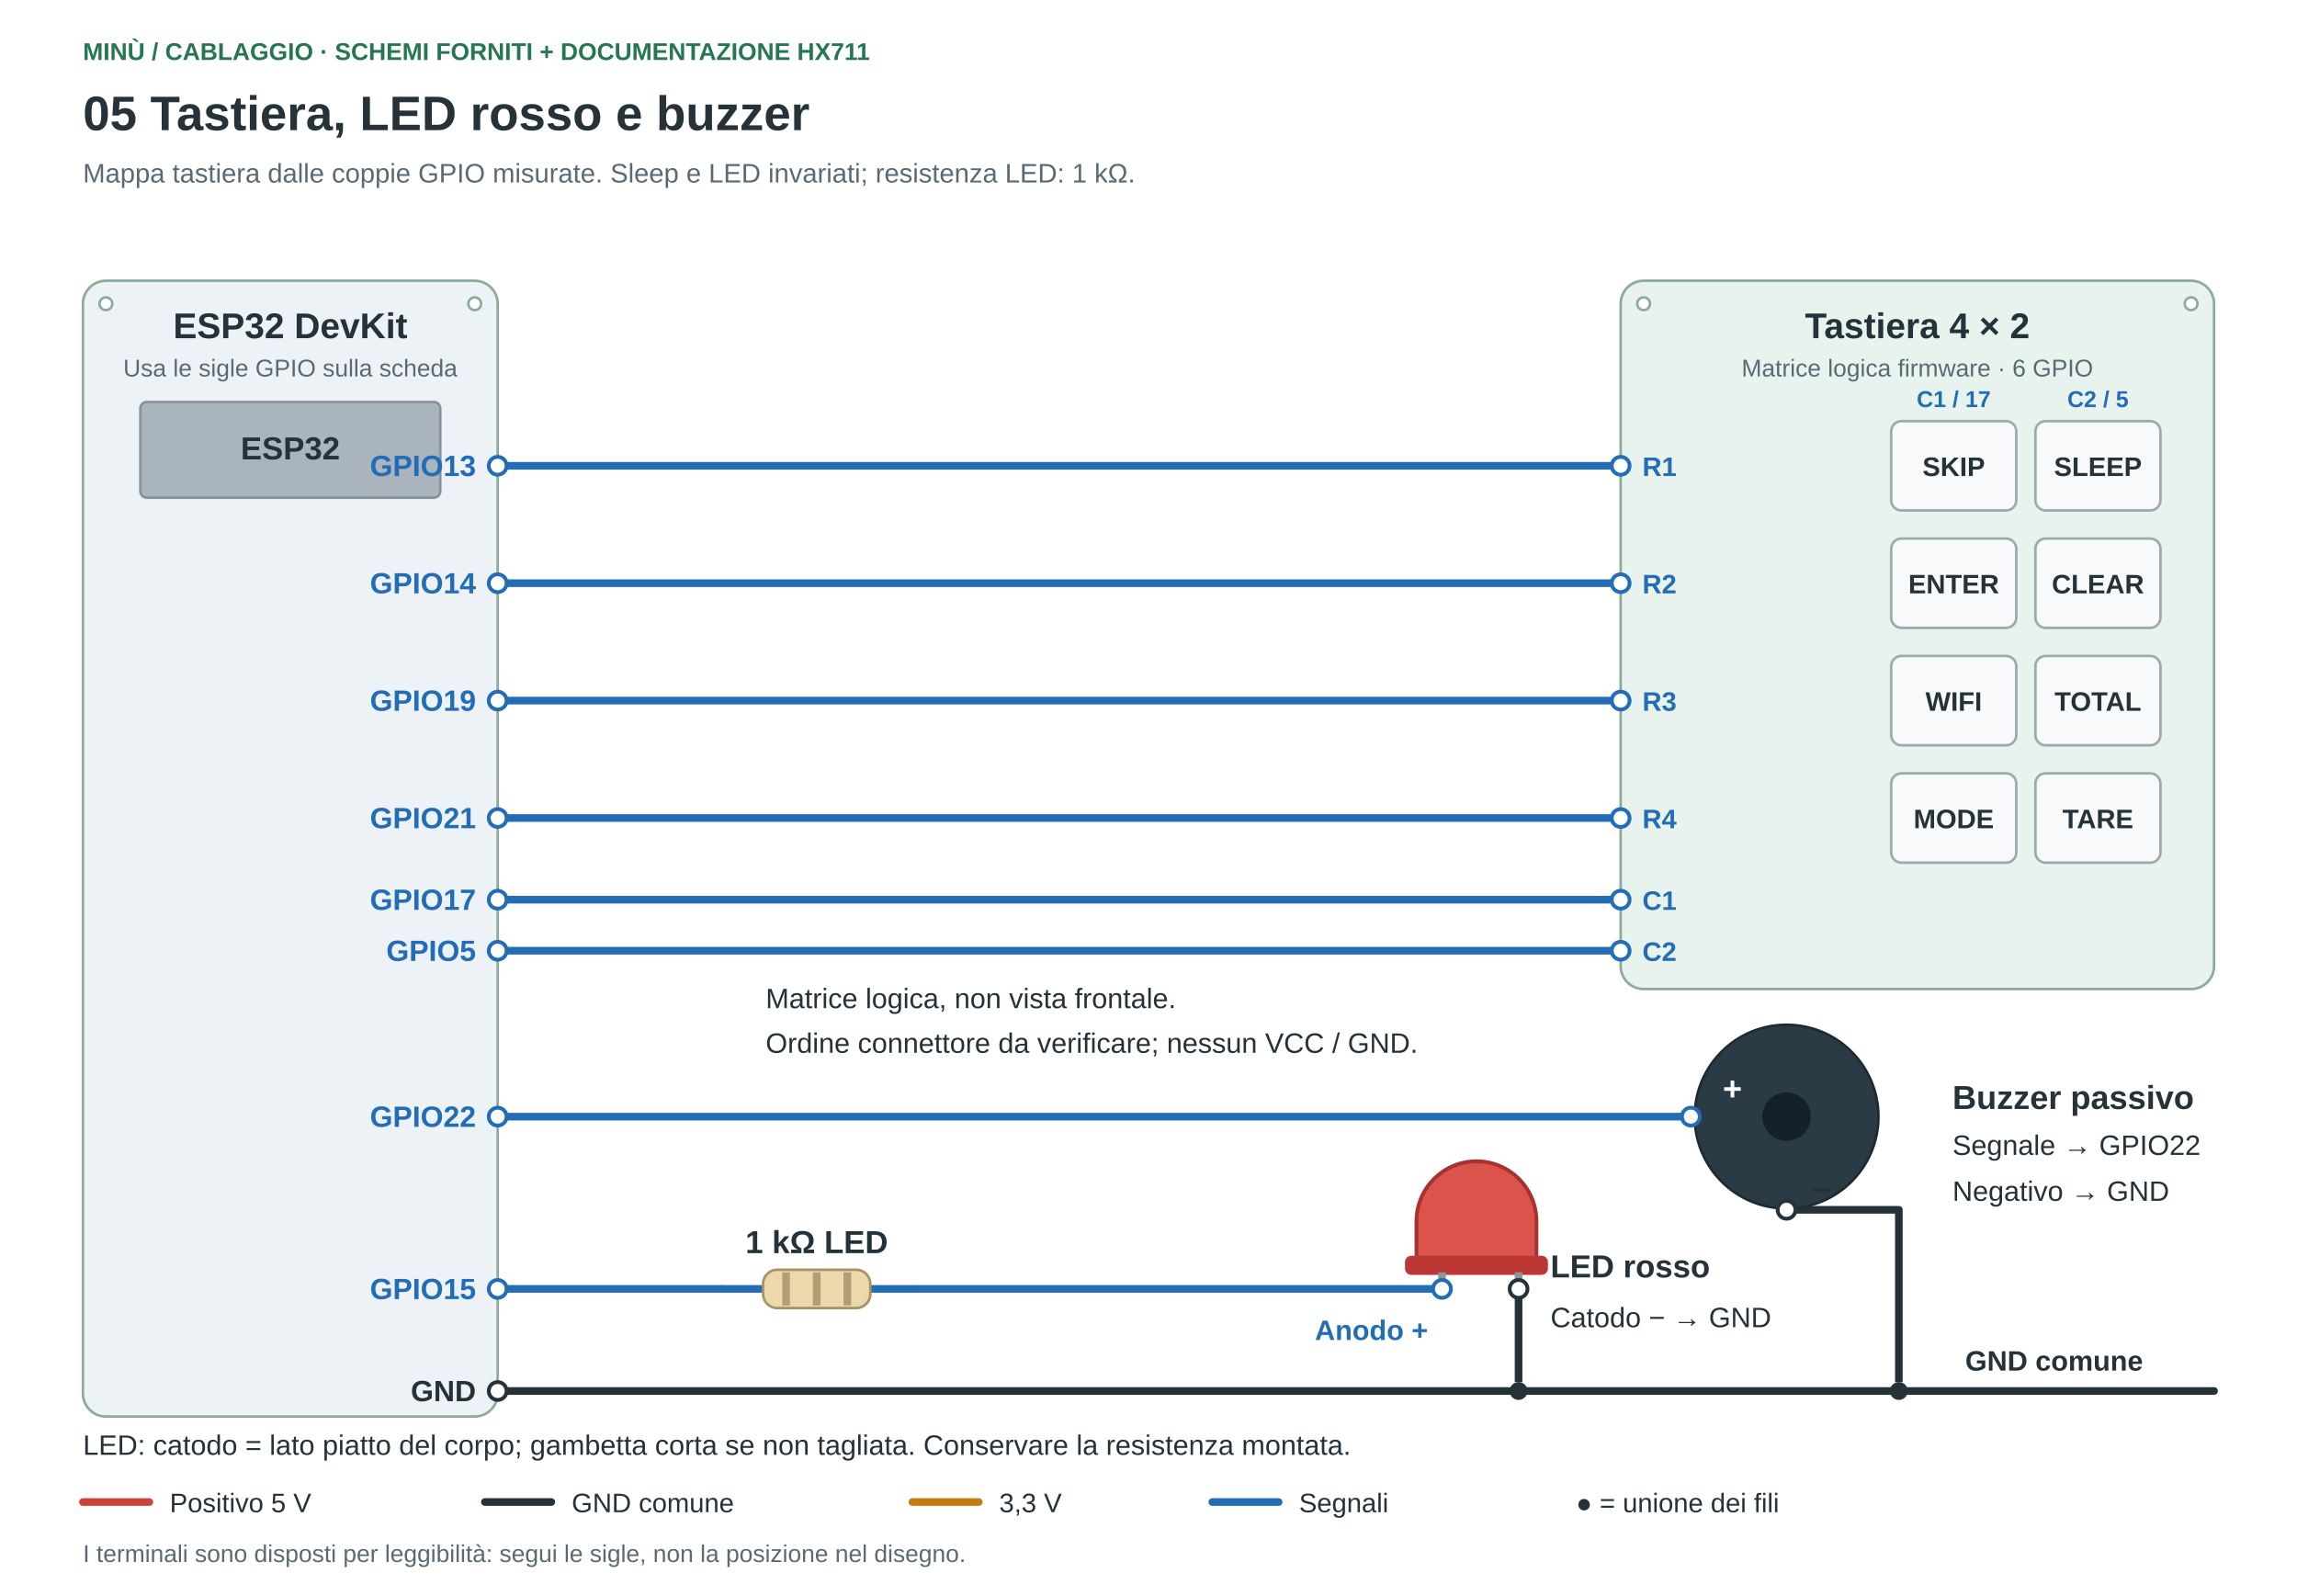
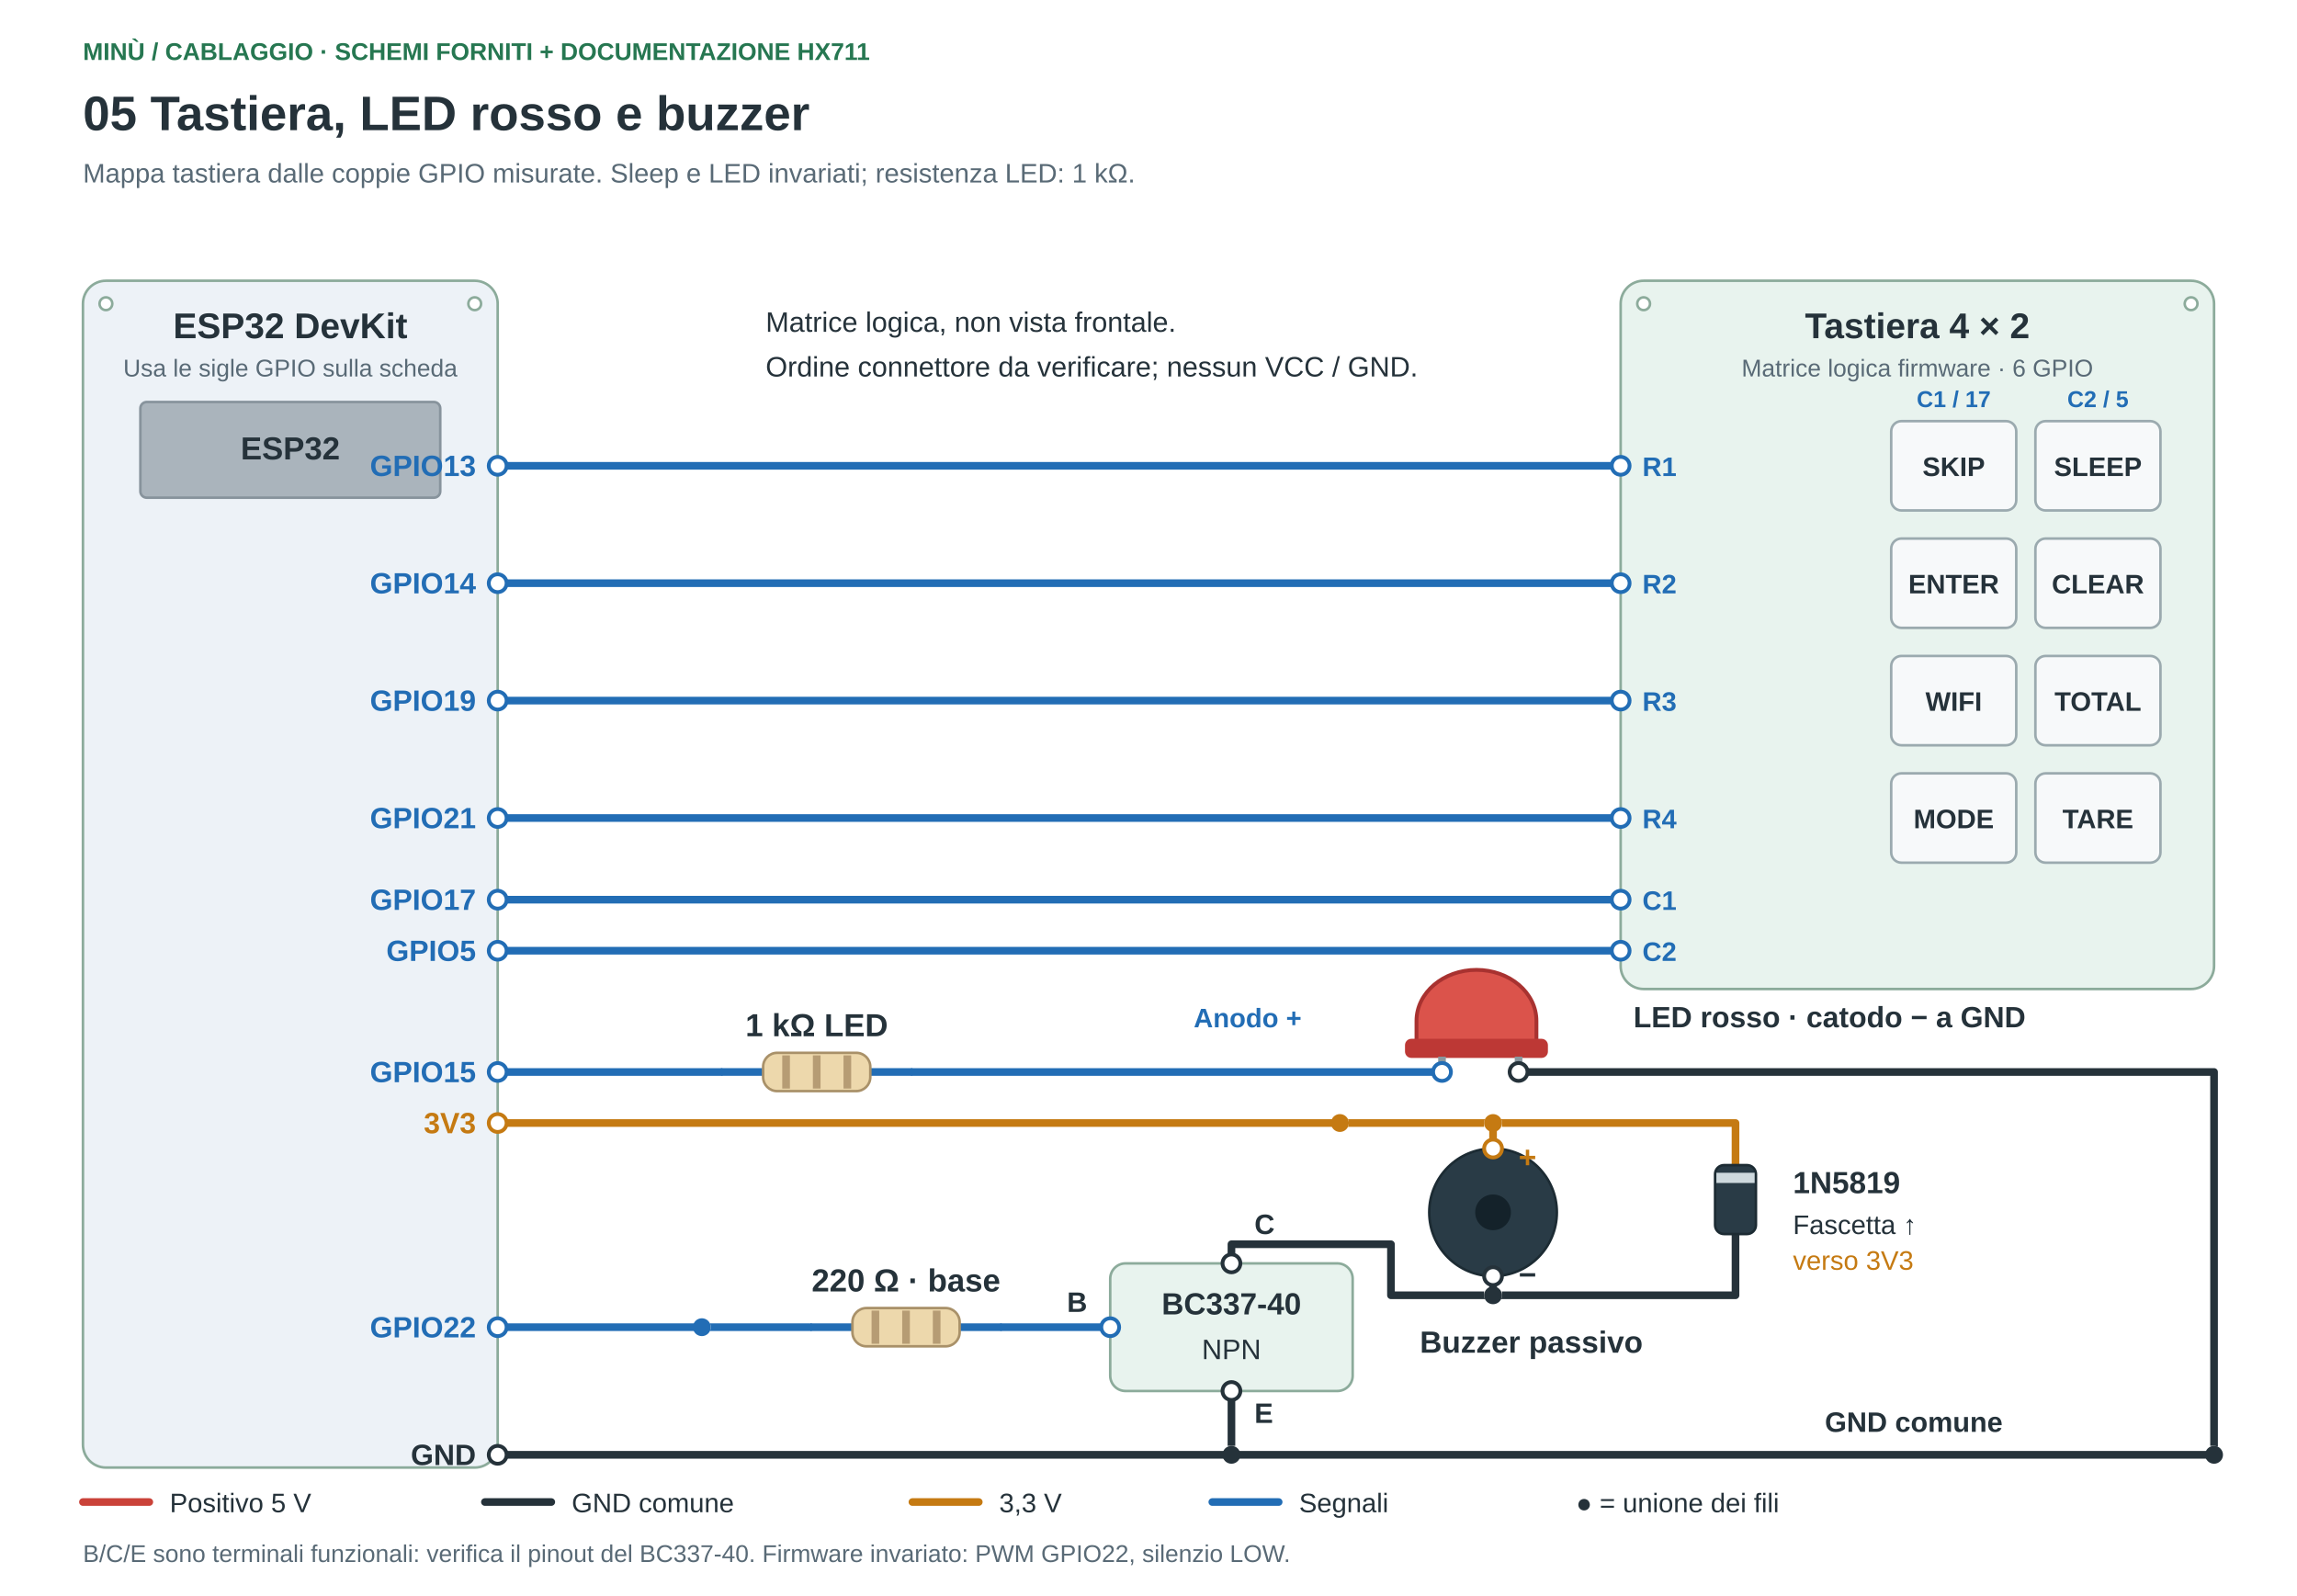
<svg xmlns="http://www.w3.org/2000/svg" width="1800" height="1250" viewBox="0 0 1800 1250" role="img">
  <rect x="0" y="0" width="1800" height="1250" rx="0" fill="#ffffff" stroke="#ffffff" stroke-width="2" />
  <polyline points="390,365 1270,365" fill="none" stroke="white" stroke-width="14" stroke-linejoin="round" stroke-linecap="round" />
  <polyline points="390,365 1270,365" fill="none" stroke="#226db5" stroke-width="6" stroke-linejoin="round" stroke-linecap="round" />
  <polyline points="390,457 1270,457" fill="none" stroke="white" stroke-width="14" stroke-linejoin="round" stroke-linecap="round" />
  <polyline points="390,457 1270,457" fill="none" stroke="#226db5" stroke-width="6" stroke-linejoin="round" stroke-linecap="round" />
  <polyline points="390,549 1270,549" fill="none" stroke="white" stroke-width="14" stroke-linejoin="round" stroke-linecap="round" />
  <polyline points="390,549 1270,549" fill="none" stroke="#226db5" stroke-width="6" stroke-linejoin="round" stroke-linecap="round" />
  <polyline points="390,641 1270,641" fill="none" stroke="white" stroke-width="14" stroke-linejoin="round" stroke-linecap="round" />
  <polyline points="390,641 1270,641" fill="none" stroke="#226db5" stroke-width="6" stroke-linejoin="round" stroke-linecap="round" />
  <polyline points="390,705 1270,705" fill="none" stroke="white" stroke-width="14" stroke-linejoin="round" stroke-linecap="round" />
  <polyline points="390,705 1270,705" fill="none" stroke="#226db5" stroke-width="6" stroke-linejoin="round" stroke-linecap="round" />
  <polyline points="390,745 1270,745" fill="none" stroke="white" stroke-width="14" stroke-linejoin="round" stroke-linecap="round" />
  <polyline points="390,745 1270,745" fill="none" stroke="#226db5" stroke-width="6" stroke-linejoin="round" stroke-linecap="round" />
-   <polyline points="390,875 1325,875" fill="none" stroke="white" stroke-width="14" stroke-linejoin="round" stroke-linecap="round" />
-   <polyline points="390,875 1325,875" fill="none" stroke="#226db5" stroke-width="6" stroke-linejoin="round" stroke-linecap="round" />
-   <polyline points="390,1010 565,1010" fill="none" stroke="white" stroke-width="14" stroke-linejoin="round" stroke-linecap="round" />
-   <polyline points="390,1010 565,1010" fill="none" stroke="#226db5" stroke-width="6" stroke-linejoin="round" stroke-linecap="round" />
-   <polyline points="715,1010 1130,1010" fill="none" stroke="white" stroke-width="14" stroke-linejoin="round" stroke-linecap="round" />
-   <polyline points="715,1010 1130,1010" fill="none" stroke="#226db5" stroke-width="6" stroke-linejoin="round" stroke-linecap="round" />
-   <polyline points="1190,1010 1190,1090" fill="none" stroke="white" stroke-width="14" stroke-linejoin="round" stroke-linecap="round" />
-   <polyline points="1190,1010 1190,1090" fill="none" stroke="#25323a" stroke-width="6" stroke-linejoin="round" stroke-linecap="round" />
-   <polyline points="1400,948 1488,948 1488,1090" fill="none" stroke="white" stroke-width="14" stroke-linejoin="round" stroke-linecap="round" />
-   <polyline points="1400,948 1488,948 1488,1090" fill="none" stroke="#25323a" stroke-width="6" stroke-linejoin="round" stroke-linecap="round" />
-   <polyline points="390,1090 1735,1090" fill="none" stroke="white" stroke-width="14" stroke-linejoin="round" stroke-linecap="round" />
-   <polyline points="390,1090 1735,1090" fill="none" stroke="#25323a" stroke-width="6" stroke-linejoin="round" stroke-linecap="round" />
+   <polyline points="550,1040 635,1040" fill="none" stroke="white" stroke-width="14" stroke-linejoin="round" stroke-linecap="round" />
+   <polyline points="550,1040 635,1040" fill="none" stroke="#226db5" stroke-width="6" stroke-linejoin="round" stroke-linecap="round" />
+   <polyline points="785,1040 870,1040" fill="none" stroke="white" stroke-width="14" stroke-linejoin="round" stroke-linecap="round" />
+   <polyline points="785,1040 870,1040" fill="none" stroke="#226db5" stroke-width="6" stroke-linejoin="round" stroke-linecap="round" />
+   <polyline points="1050,880 1360,880 1360,913" fill="none" stroke="white" stroke-width="14" stroke-linejoin="round" stroke-linecap="round" />
+   <polyline points="1050,880 1360,880 1360,913" fill="none" stroke="#c57a12" stroke-width="6" stroke-linejoin="round" stroke-linecap="round" />
+   <polyline points="1170,880 1170,900" fill="none" stroke="white" stroke-width="14" stroke-linejoin="round" stroke-linecap="round" />
+   <polyline points="1170,880 1170,900" fill="none" stroke="#c57a12" stroke-width="6" stroke-linejoin="round" stroke-linecap="round" />
+   <polyline points="965,990 965,975 1090,975 1090,1015 1360,1015 1360,967" fill="none" stroke="white" stroke-width="14" stroke-linejoin="round" stroke-linecap="round" />
+   <polyline points="965,990 965,975 1090,975 1090,1015 1360,1015 1360,967" fill="none" stroke="#25323a" stroke-width="6" stroke-linejoin="round" stroke-linecap="round" />
+   <polyline points="1170,1000 1170,1015" fill="none" stroke="white" stroke-width="14" stroke-linejoin="round" stroke-linecap="round" />
+   <polyline points="1170,1000 1170,1015" fill="none" stroke="#25323a" stroke-width="6" stroke-linejoin="round" stroke-linecap="round" />
+   <polyline points="965,1090 965,1140" fill="none" stroke="white" stroke-width="14" stroke-linejoin="round" stroke-linecap="round" />
+   <polyline points="965,1090 965,1140" fill="none" stroke="#25323a" stroke-width="6" stroke-linejoin="round" stroke-linecap="round" />
+   <polyline points="390,1040 550,1040" fill="none" stroke="white" stroke-width="14" stroke-linejoin="round" stroke-linecap="round" />
+   <polyline points="390,1040 550,1040" fill="none" stroke="#226db5" stroke-width="6" stroke-linejoin="round" stroke-linecap="round" />
+   <polyline points="390,880 1050,880" fill="none" stroke="white" stroke-width="14" stroke-linejoin="round" stroke-linecap="round" />
+   <polyline points="390,880 1050,880" fill="none" stroke="#c57a12" stroke-width="6" stroke-linejoin="round" stroke-linecap="round" />
+   <polyline points="390,840 565,840" fill="none" stroke="white" stroke-width="14" stroke-linejoin="round" stroke-linecap="round" />
+   <polyline points="390,840 565,840" fill="none" stroke="#226db5" stroke-width="6" stroke-linejoin="round" stroke-linecap="round" />
+   <polyline points="715,840 1130,840" fill="none" stroke="white" stroke-width="14" stroke-linejoin="round" stroke-linecap="round" />
+   <polyline points="715,840 1130,840" fill="none" stroke="#226db5" stroke-width="6" stroke-linejoin="round" stroke-linecap="round" />
+   <polyline points="1190,840 1735,840 1735,1140" fill="none" stroke="white" stroke-width="14" stroke-linejoin="round" stroke-linecap="round" />
+   <polyline points="1190,840 1735,840 1735,1140" fill="none" stroke="#25323a" stroke-width="6" stroke-linejoin="round" stroke-linecap="round" />
+   <polyline points="390,1140 1735,1140" fill="none" stroke="white" stroke-width="14" stroke-linejoin="round" stroke-linecap="round" />
+   <polyline points="390,1140 1735,1140" fill="none" stroke="#25323a" stroke-width="6" stroke-linejoin="round" stroke-linecap="round" />
  <polyline points="65,1177 117,1177" fill="none" stroke="white" stroke-width="14" stroke-linejoin="round" stroke-linecap="round" />
  <polyline points="65,1177 117,1177" fill="none" stroke="#ca4239" stroke-width="6" stroke-linejoin="round" stroke-linecap="round" />
  <polyline points="380,1177 432,1177" fill="none" stroke="white" stroke-width="14" stroke-linejoin="round" stroke-linecap="round" />
  <polyline points="380,1177 432,1177" fill="none" stroke="#25323a" stroke-width="6" stroke-linejoin="round" stroke-linecap="round" />
  <polyline points="715,1177 767,1177" fill="none" stroke="white" stroke-width="14" stroke-linejoin="round" stroke-linecap="round" />
  <polyline points="715,1177 767,1177" fill="none" stroke="#c57a12" stroke-width="6" stroke-linejoin="round" stroke-linecap="round" />
  <polyline points="950,1177 1002,1177" fill="none" stroke="white" stroke-width="14" stroke-linejoin="round" stroke-linecap="round" />
  <polyline points="950,1177 1002,1177" fill="none" stroke="#226db5" stroke-width="6" stroke-linejoin="round" stroke-linecap="round" />
  <text x="65" y="47" font-family="Arial,Helvetica,sans-serif" font-size="19" font-weight="700" fill="#267751" text-anchor="start">MINÙ / CABLAGGIO · SCHEMI FORNITI + DOCUMENTAZIONE HX711</text>
  <text x="65" y="102" font-family="Arial,Helvetica,sans-serif" font-size="38" font-weight="700" fill="#25323a" text-anchor="start">05   Tastiera, LED rosso e buzzer</text>
  <text x="65" y="143" font-family="Arial,Helvetica,sans-serif" font-size="21" font-weight="400" fill="#596a76" text-anchor="start">Mappa tastiera dalle coppie GPIO misurate. Sleep e LED invariati; resistenza LED: 1 kΩ.</text>
-   <rect x="65" y="220" width="325" height="890" rx="18" fill="#edf2f7" stroke="#8cab9b" stroke-width="2" />
+   <rect x="65" y="220" width="325" height="930" rx="18" fill="#edf2f7" stroke="#8cab9b" stroke-width="2" />
  <circle cx="83" cy="238" r="5" fill="#ffffff" stroke="#8cab9b" stroke-width="2" />
  <circle cx="372" cy="238" r="5" fill="#ffffff" stroke="#8cab9b" stroke-width="2" />
  <text x="227.5" y="265" font-family="Arial,Helvetica,sans-serif" font-size="28" font-weight="700" fill="#25323a" text-anchor="middle">ESP32 DevKit</text>
  <text x="227.5" y="295" font-family="Arial,Helvetica,sans-serif" font-size="19" font-weight="400" fill="#596a76" text-anchor="middle">Usa le sigle GPIO sulla scheda</text>
  <rect x="110" y="315" width="235" height="75" rx="5" fill="#aab4bc" stroke="#87939c" stroke-width="2" />
  <text x="227.5" y="360" font-family="Arial,Helvetica,sans-serif" font-size="25" font-weight="700" fill="#25323a" text-anchor="middle">ESP32</text>
  <rect x="1270" y="220" width="465" height="555" rx="18" fill="#e8f3ee" stroke="#8cab9b" stroke-width="2" />
  <circle cx="1288" cy="238" r="5" fill="#ffffff" stroke="#8cab9b" stroke-width="2" />
  <circle cx="1717" cy="238" r="5" fill="#ffffff" stroke="#8cab9b" stroke-width="2" />
  <text x="1502.5" y="265" font-family="Arial,Helvetica,sans-serif" font-size="28" font-weight="700" fill="#25323a" text-anchor="middle">Tastiera 4 × 2</text>
  <text x="1502.5" y="295" font-family="Arial,Helvetica,sans-serif" font-size="19" font-weight="400" fill="#596a76" text-anchor="middle">Matrice logica firmware · 6 GPIO</text>
  <text x="373" y="373" font-family="Arial,Helvetica,sans-serif" font-size="23" font-weight="700" fill="#226db5" text-anchor="end">GPIO13</text>
  <text x="1287" y="373" font-family="Arial,Helvetica,sans-serif" font-size="21" font-weight="700" fill="#226db5" text-anchor="start">R1</text>
  <text x="373" y="465" font-family="Arial,Helvetica,sans-serif" font-size="23" font-weight="700" fill="#226db5" text-anchor="end">GPIO14</text>
  <text x="1287" y="465" font-family="Arial,Helvetica,sans-serif" font-size="21" font-weight="700" fill="#226db5" text-anchor="start">R2</text>
  <text x="373" y="557" font-family="Arial,Helvetica,sans-serif" font-size="23" font-weight="700" fill="#226db5" text-anchor="end">GPIO19</text>
  <text x="1287" y="557" font-family="Arial,Helvetica,sans-serif" font-size="21" font-weight="700" fill="#226db5" text-anchor="start">R3</text>
  <text x="373" y="649" font-family="Arial,Helvetica,sans-serif" font-size="23" font-weight="700" fill="#226db5" text-anchor="end">GPIO21</text>
  <text x="1287" y="649" font-family="Arial,Helvetica,sans-serif" font-size="21" font-weight="700" fill="#226db5" text-anchor="start">R4</text>
  <text x="373" y="713" font-family="Arial,Helvetica,sans-serif" font-size="23" font-weight="700" fill="#226db5" text-anchor="end">GPIO17</text>
  <text x="1287" y="713" font-family="Arial,Helvetica,sans-serif" font-size="21" font-weight="700" fill="#226db5" text-anchor="start">C1</text>
  <text x="373" y="753" font-family="Arial,Helvetica,sans-serif" font-size="23" font-weight="700" fill="#226db5" text-anchor="end">GPIO5</text>
  <text x="1287" y="753" font-family="Arial,Helvetica,sans-serif" font-size="21" font-weight="700" fill="#226db5" text-anchor="start">C2</text>
  <text x="1531" y="319" font-family="Arial,Helvetica,sans-serif" font-size="18" font-weight="700" fill="#226db5" text-anchor="middle">C1 / 17</text>
  <text x="1644" y="319" font-family="Arial,Helvetica,sans-serif" font-size="18" font-weight="700" fill="#226db5" text-anchor="middle">C2 / 5</text>
  <rect x="1482" y="330" width="98" height="70" rx="8" fill="#f7f9fa" stroke="#9baaaf" stroke-width="2" />
  <text x="1531" y="373" font-family="Arial,Helvetica,sans-serif" font-size="21" font-weight="700" fill="#25323a" text-anchor="middle">SKIP</text>
  <rect x="1595" y="330" width="98" height="70" rx="8" fill="#f7f9fa" stroke="#9baaaf" stroke-width="2" />
  <text x="1644" y="373" font-family="Arial,Helvetica,sans-serif" font-size="21" font-weight="700" fill="#25323a" text-anchor="middle">SLEEP</text>
  <rect x="1482" y="422" width="98" height="70" rx="8" fill="#f7f9fa" stroke="#9baaaf" stroke-width="2" />
  <text x="1531" y="465" font-family="Arial,Helvetica,sans-serif" font-size="21" font-weight="700" fill="#25323a" text-anchor="middle">ENTER</text>
  <rect x="1595" y="422" width="98" height="70" rx="8" fill="#f7f9fa" stroke="#9baaaf" stroke-width="2" />
  <text x="1644" y="465" font-family="Arial,Helvetica,sans-serif" font-size="21" font-weight="700" fill="#25323a" text-anchor="middle">CLEAR</text>
  <rect x="1482" y="514" width="98" height="70" rx="8" fill="#f7f9fa" stroke="#9baaaf" stroke-width="2" />
  <text x="1531" y="557" font-family="Arial,Helvetica,sans-serif" font-size="21" font-weight="700" fill="#25323a" text-anchor="middle">WIFI</text>
  <rect x="1595" y="514" width="98" height="70" rx="8" fill="#f7f9fa" stroke="#9baaaf" stroke-width="2" />
  <text x="1644" y="557" font-family="Arial,Helvetica,sans-serif" font-size="21" font-weight="700" fill="#25323a" text-anchor="middle">TOTAL</text>
  <rect x="1482" y="606" width="98" height="70" rx="8" fill="#f7f9fa" stroke="#9baaaf" stroke-width="2" />
  <text x="1531" y="649" font-family="Arial,Helvetica,sans-serif" font-size="21" font-weight="700" fill="#25323a" text-anchor="middle">MODE</text>
  <rect x="1595" y="606" width="98" height="70" rx="8" fill="#f7f9fa" stroke="#9baaaf" stroke-width="2" />
  <text x="1644" y="649" font-family="Arial,Helvetica,sans-serif" font-size="21" font-weight="700" fill="#25323a" text-anchor="middle">TARE</text>
-   <text x="600" y="790" font-family="Arial,Helvetica,sans-serif" font-size="22" font-weight="400" fill="#25323a" text-anchor="start">Matrice logica, non vista frontale.</text>
-   <text x="600" y="825" font-family="Arial,Helvetica,sans-serif" font-size="22" font-weight="400" fill="#25323a" text-anchor="start">Ordine connettore da verificare; nessun VCC / GND.</text>
-   <text x="373" y="883" font-family="Arial,Helvetica,sans-serif" font-size="23" font-weight="700" fill="#226db5" text-anchor="end">GPIO22</text>
-   <circle cx="1400" cy="875" r="72" fill="#2b3b45" stroke="#1c2b33" stroke-width="2" />
-   <circle cx="1400" cy="875" r="18" fill="#152129" stroke="#152129" stroke-width="2" />
-   <text x="1350" y="862" font-family="Arial,Helvetica,sans-serif" font-size="26" font-weight="700" fill="white" text-anchor="start">+</text>
-   <text x="1420" y="941" font-family="Arial,Helvetica,sans-serif" font-size="26" font-weight="700" fill="#25323a" text-anchor="start">−</text>
-   <text x="1530" y="869" font-family="Arial,Helvetica,sans-serif" font-size="26" font-weight="700" fill="#25323a" text-anchor="start">Buzzer passivo</text>
-   <text x="1530" y="905" font-family="Arial,Helvetica,sans-serif" font-size="22" font-weight="400" fill="#25323a" text-anchor="start">Segnale → GPIO22</text>
-   <text x="1530" y="941" font-family="Arial,Helvetica,sans-serif" font-size="22" font-weight="400" fill="#25323a" text-anchor="start">Negativo → GND</text>
-   <text x="373" y="1018" font-family="Arial,Helvetica,sans-serif" font-size="23" font-weight="700" fill="#226db5" text-anchor="end">GPIO15</text>
-   <g transform="translate(640 1010)">
+   <text x="600" y="260" font-family="Arial,Helvetica,sans-serif" font-size="22" font-weight="400" fill="#25323a" text-anchor="start">Matrice logica, non vista frontale.</text>
+   <text x="600" y="295" font-family="Arial,Helvetica,sans-serif" font-size="22" font-weight="400" fill="#25323a" text-anchor="start">Ordine connettore da verificare; nessun VCC / GND.</text>
+   <g transform="translate(710 1040)">
    <path d="M-75 0H-42 M42 0H75" stroke="#226db5" stroke-width="6" />
    <rect x="-42" y="-15" width="84" height="30" rx="11" fill="#edd8ac" stroke="#a99169" stroke-width="2" />
    <path d="M-24 -13V13 M0 -13V13 M24 -13V13" stroke="#b69c74" stroke-width="6" />
  </g>
-   <text x="640" y="982" font-family="Arial,Helvetica,sans-serif" font-size="25" font-weight="700" fill="#25323a" text-anchor="middle">1 kΩ LED</text>
-   <path d="M1110 991V957 A47 47 0 0 1 1204 957V991Z" fill="#db534b" stroke="#a83230" stroke-width="3" />
-   <rect x="1102" y="985" width="110" height="13" rx="4" fill="#bd3835" stroke="#bd3835" stroke-width="2" />
-   <path d="M1130 997V1010 M1190 997V1010" stroke="#8a979f" stroke-width="6" />
-   <text x="1119" y="1050" font-family="Arial,Helvetica,sans-serif" font-size="22" font-weight="700" fill="#226db5" text-anchor="end">Anodo +</text>
-   <text x="1215" y="1001" font-family="Arial,Helvetica,sans-serif" font-size="25" font-weight="700" fill="#25323a" text-anchor="start">LED rosso</text>
-   <text x="1215" y="1040" font-family="Arial,Helvetica,sans-serif" font-size="22" font-weight="400" fill="#25323a" text-anchor="start">Catodo − → GND</text>
-   <text x="373" y="1098" font-family="Arial,Helvetica,sans-serif" font-size="23" font-weight="700" fill="#25323a" text-anchor="end">GND</text>
-   <text x="1540" y="1074" font-family="Arial,Helvetica,sans-serif" font-size="22" font-weight="700" fill="#25323a" text-anchor="start">GND comune</text>
-   <text x="65" y="1140" font-family="Arial,Helvetica,sans-serif" font-size="22" font-weight="400" fill="#25323a" text-anchor="start">LED: catodo = lato piatto del corpo; gambetta corta se non tagliata. Conservare la resistenza montata.</text>
+   <text x="710" y="1012" font-family="Arial,Helvetica,sans-serif" font-size="25" font-weight="700" fill="#25323a" text-anchor="middle">220 Ω · base</text>
+   <rect x="870" y="990" width="190" height="100" rx="12" fill="#e8f3ee" stroke="#8cab9b" stroke-width="2" />
+   <text x="965" y="1030" font-family="Arial,Helvetica,sans-serif" font-size="24" font-weight="700" fill="#25323a" text-anchor="middle">BC337-40</text>
+   <text x="965" y="1065" font-family="Arial,Helvetica,sans-serif" font-size="22" font-weight="400" fill="#25323a" text-anchor="middle">NPN</text>
+   <text x="852" y="1028" font-family="Arial,Helvetica,sans-serif" font-size="22" font-weight="700" fill="#25323a" text-anchor="end">B</text>
+   <text x="983" y="967" font-family="Arial,Helvetica,sans-serif" font-size="22" font-weight="700" fill="#25323a" text-anchor="start">C</text>
+   <text x="983" y="1115" font-family="Arial,Helvetica,sans-serif" font-size="22" font-weight="700" fill="#25323a" text-anchor="start">E</text>
+   <circle cx="1170" cy="950" r="50" fill="#293b46" stroke="#1c2b33" stroke-width="2" />
+   <circle cx="1170" cy="950" r="13" fill="#14222a" stroke="#14222a" stroke-width="2" />
+   <text x="1190" y="915" font-family="Arial,Helvetica,sans-serif" font-size="24" font-weight="700" fill="#c57a12" text-anchor="start">+</text>
+   <text x="1190" y="1007" font-family="Arial,Helvetica,sans-serif" font-size="24" font-weight="700" fill="#25323a" text-anchor="start">−</text>
+   <text x="1200" y="1060" font-family="Arial,Helvetica,sans-serif" font-size="24" font-weight="700" fill="#25323a" text-anchor="middle">Buzzer passivo</text>
+   <rect x="1344" y="913" width="32" height="54" rx="7" fill="#293b46" stroke="#1c2b33" stroke-width="2" />
+   <rect x="1346" y="920" width="28" height="6" rx="0" fill="#ced9de" stroke="#ced9de" stroke-width="2" />
+   <text x="1405" y="935" font-family="Arial,Helvetica,sans-serif" font-size="24" font-weight="700" fill="#25323a" text-anchor="start">1N5819</text>
+   <text x="1405" y="967" font-family="Arial,Helvetica,sans-serif" font-size="21" font-weight="400" fill="#25323a" text-anchor="start">Fascetta ↑</text>
+   <text x="1405" y="995" font-family="Arial,Helvetica,sans-serif" font-size="21" font-weight="400" fill="#c57a12" text-anchor="start">verso 3V3</text>
+   <text x="373" y="1048" font-family="Arial,Helvetica,sans-serif" font-size="23" font-weight="700" fill="#226db5" text-anchor="end">GPIO22</text>
+   <text x="373" y="888" font-family="Arial,Helvetica,sans-serif" font-size="23" font-weight="700" fill="#c57a12" text-anchor="end">3V3</text>
+   <text x="373" y="848" font-family="Arial,Helvetica,sans-serif" font-size="23" font-weight="700" fill="#226db5" text-anchor="end">GPIO15</text>
+   <g transform="translate(640 840)">
+     <path d="M-75 0H-42 M42 0H75" stroke="#226db5" stroke-width="6" />
+     <rect x="-42" y="-15" width="84" height="30" rx="11" fill="#edd8ac" stroke="#a99169" stroke-width="2" />
+     <path d="M-24 -13V13 M0 -13V13 M24 -13V13" stroke="#b69c74" stroke-width="6" />
+   </g>
+   <text x="640" y="812" font-family="Arial,Helvetica,sans-serif" font-size="25" font-weight="700" fill="#25323a" text-anchor="middle">1 kΩ LED</text>
+   <path d="M1110 821V800 A47 40 0 0 1 1204 800V821Z" fill="#db534b" stroke="#a83230" stroke-width="3" />
+   <rect x="1102" y="815" width="110" height="13" rx="4" fill="#bd3835" stroke="#bd3835" stroke-width="2" />
+   <path d="M1130 828V840 M1190 828V840" stroke="#8a979f" stroke-width="6" />
+   <text x="1020" y="805" font-family="Arial,Helvetica,sans-serif" font-size="21" font-weight="700" fill="#226db5" text-anchor="end">Anodo +</text>
+   <text x="1280" y="805" font-family="Arial,Helvetica,sans-serif" font-size="23" font-weight="700" fill="#25323a" text-anchor="start">LED rosso · catodo − a GND</text>
+   <text x="373" y="1148" font-family="Arial,Helvetica,sans-serif" font-size="23" font-weight="700" fill="#25323a" text-anchor="end">GND</text>
+   <text x="1430" y="1122" font-family="Arial,Helvetica,sans-serif" font-size="22" font-weight="700" fill="#25323a" text-anchor="start">GND comune</text>
  <text x="133" y="1185" font-family="Arial,Helvetica,sans-serif" font-size="21" font-weight="400" fill="#25323a" text-anchor="start">Positivo 5 V</text>
  <text x="448" y="1185" font-family="Arial,Helvetica,sans-serif" font-size="21" font-weight="400" fill="#25323a" text-anchor="start">GND comune</text>
  <text x="783" y="1185" font-family="Arial,Helvetica,sans-serif" font-size="21" font-weight="400" fill="#25323a" text-anchor="start">3,3 V</text>
  <text x="1018" y="1185" font-family="Arial,Helvetica,sans-serif" font-size="21" font-weight="400" fill="#25323a" text-anchor="start">Segnali</text>
  <text x="1235" y="1185" font-family="Arial,Helvetica,sans-serif" font-size="21" font-weight="400" fill="#25323a" text-anchor="start">● = unione dei fili</text>
-   <text x="65" y="1224" font-family="Arial,Helvetica,sans-serif" font-size="19" font-weight="400" fill="#596a76" text-anchor="start">I terminali sono disposti per leggibilità: segui le sigle, non la posizione nel disegno.</text>
+   <text x="65" y="1224" font-family="Arial,Helvetica,sans-serif" font-size="19" font-weight="400" fill="#596a76" text-anchor="start">B/C/E sono terminali funzionali: verifica il pinout del BC337-40. Firmware invariato: PWM GPIO22, silenzio LOW.</text>
  <circle cx="390" cy="365" r="7" fill="white" stroke="#226db5" stroke-width="3" />
  <circle cx="1270" cy="365" r="7" fill="white" stroke="#226db5" stroke-width="3" />
  <circle cx="390" cy="457" r="7" fill="white" stroke="#226db5" stroke-width="3" />
  <circle cx="1270" cy="457" r="7" fill="white" stroke="#226db5" stroke-width="3" />
  <circle cx="390" cy="549" r="7" fill="white" stroke="#226db5" stroke-width="3" />
  <circle cx="1270" cy="549" r="7" fill="white" stroke="#226db5" stroke-width="3" />
  <circle cx="390" cy="641" r="7" fill="white" stroke="#226db5" stroke-width="3" />
  <circle cx="1270" cy="641" r="7" fill="white" stroke="#226db5" stroke-width="3" />
  <circle cx="390" cy="705" r="7" fill="white" stroke="#226db5" stroke-width="3" />
  <circle cx="1270" cy="705" r="7" fill="white" stroke="#226db5" stroke-width="3" />
  <circle cx="390" cy="745" r="7" fill="white" stroke="#226db5" stroke-width="3" />
  <circle cx="1270" cy="745" r="7" fill="white" stroke="#226db5" stroke-width="3" />
-   <circle cx="390" cy="875" r="7" fill="white" stroke="#226db5" stroke-width="3" />
-   <circle cx="1325" cy="875" r="7" fill="white" stroke="#226db5" stroke-width="3" />
-   <circle cx="1400" cy="948" r="7" fill="white" stroke="#25323a" stroke-width="3" />
-   <circle cx="390" cy="1010" r="7" fill="white" stroke="#226db5" stroke-width="3" />
-   <circle cx="1130" cy="1010" r="7" fill="white" stroke="#226db5" stroke-width="3" />
-   <circle cx="1190" cy="1010" r="7" fill="white" stroke="#25323a" stroke-width="3" />
-   <circle cx="390" cy="1090" r="7" fill="white" stroke="#25323a" stroke-width="3" />
-   <circle cx="1190" cy="1090" r="7" fill="#25323a" />
-   <circle cx="1488" cy="1090" r="7" fill="#25323a" />
+   <circle cx="870" cy="1040" r="7" fill="white" stroke="#226db5" stroke-width="3" />
+   <circle cx="965" cy="990" r="7" fill="white" stroke="#25323a" stroke-width="3" />
+   <circle cx="965" cy="1090" r="7" fill="white" stroke="#25323a" stroke-width="3" />
+   <circle cx="1170" cy="900" r="7" fill="white" stroke="#c57a12" stroke-width="3" />
+   <circle cx="1170" cy="1000" r="7" fill="white" stroke="#25323a" stroke-width="3" />
+   <circle cx="550" cy="1040" r="7" fill="#226db5" />
+   <circle cx="1170" cy="880" r="7" fill="#c57a12" />
+   <circle cx="1170" cy="1015" r="7" fill="#25323a" />
+   <circle cx="390" cy="1040" r="7" fill="white" stroke="#226db5" stroke-width="3" />
+   <circle cx="390" cy="880" r="7" fill="white" stroke="#c57a12" stroke-width="3" />
+   <circle cx="1050" cy="880" r="7" fill="#c57a12" />
+   <circle cx="390" cy="840" r="7" fill="white" stroke="#226db5" stroke-width="3" />
+   <circle cx="1130" cy="840" r="7" fill="white" stroke="#226db5" stroke-width="3" />
+   <circle cx="1190" cy="840" r="7" fill="white" stroke="#25323a" stroke-width="3" />
+   <circle cx="390" cy="1140" r="7" fill="white" stroke="#25323a" stroke-width="3" />
+   <circle cx="965" cy="1140" r="7" fill="#25323a" />
+   <circle cx="1735" cy="1140" r="7" fill="#25323a" />
</svg>
